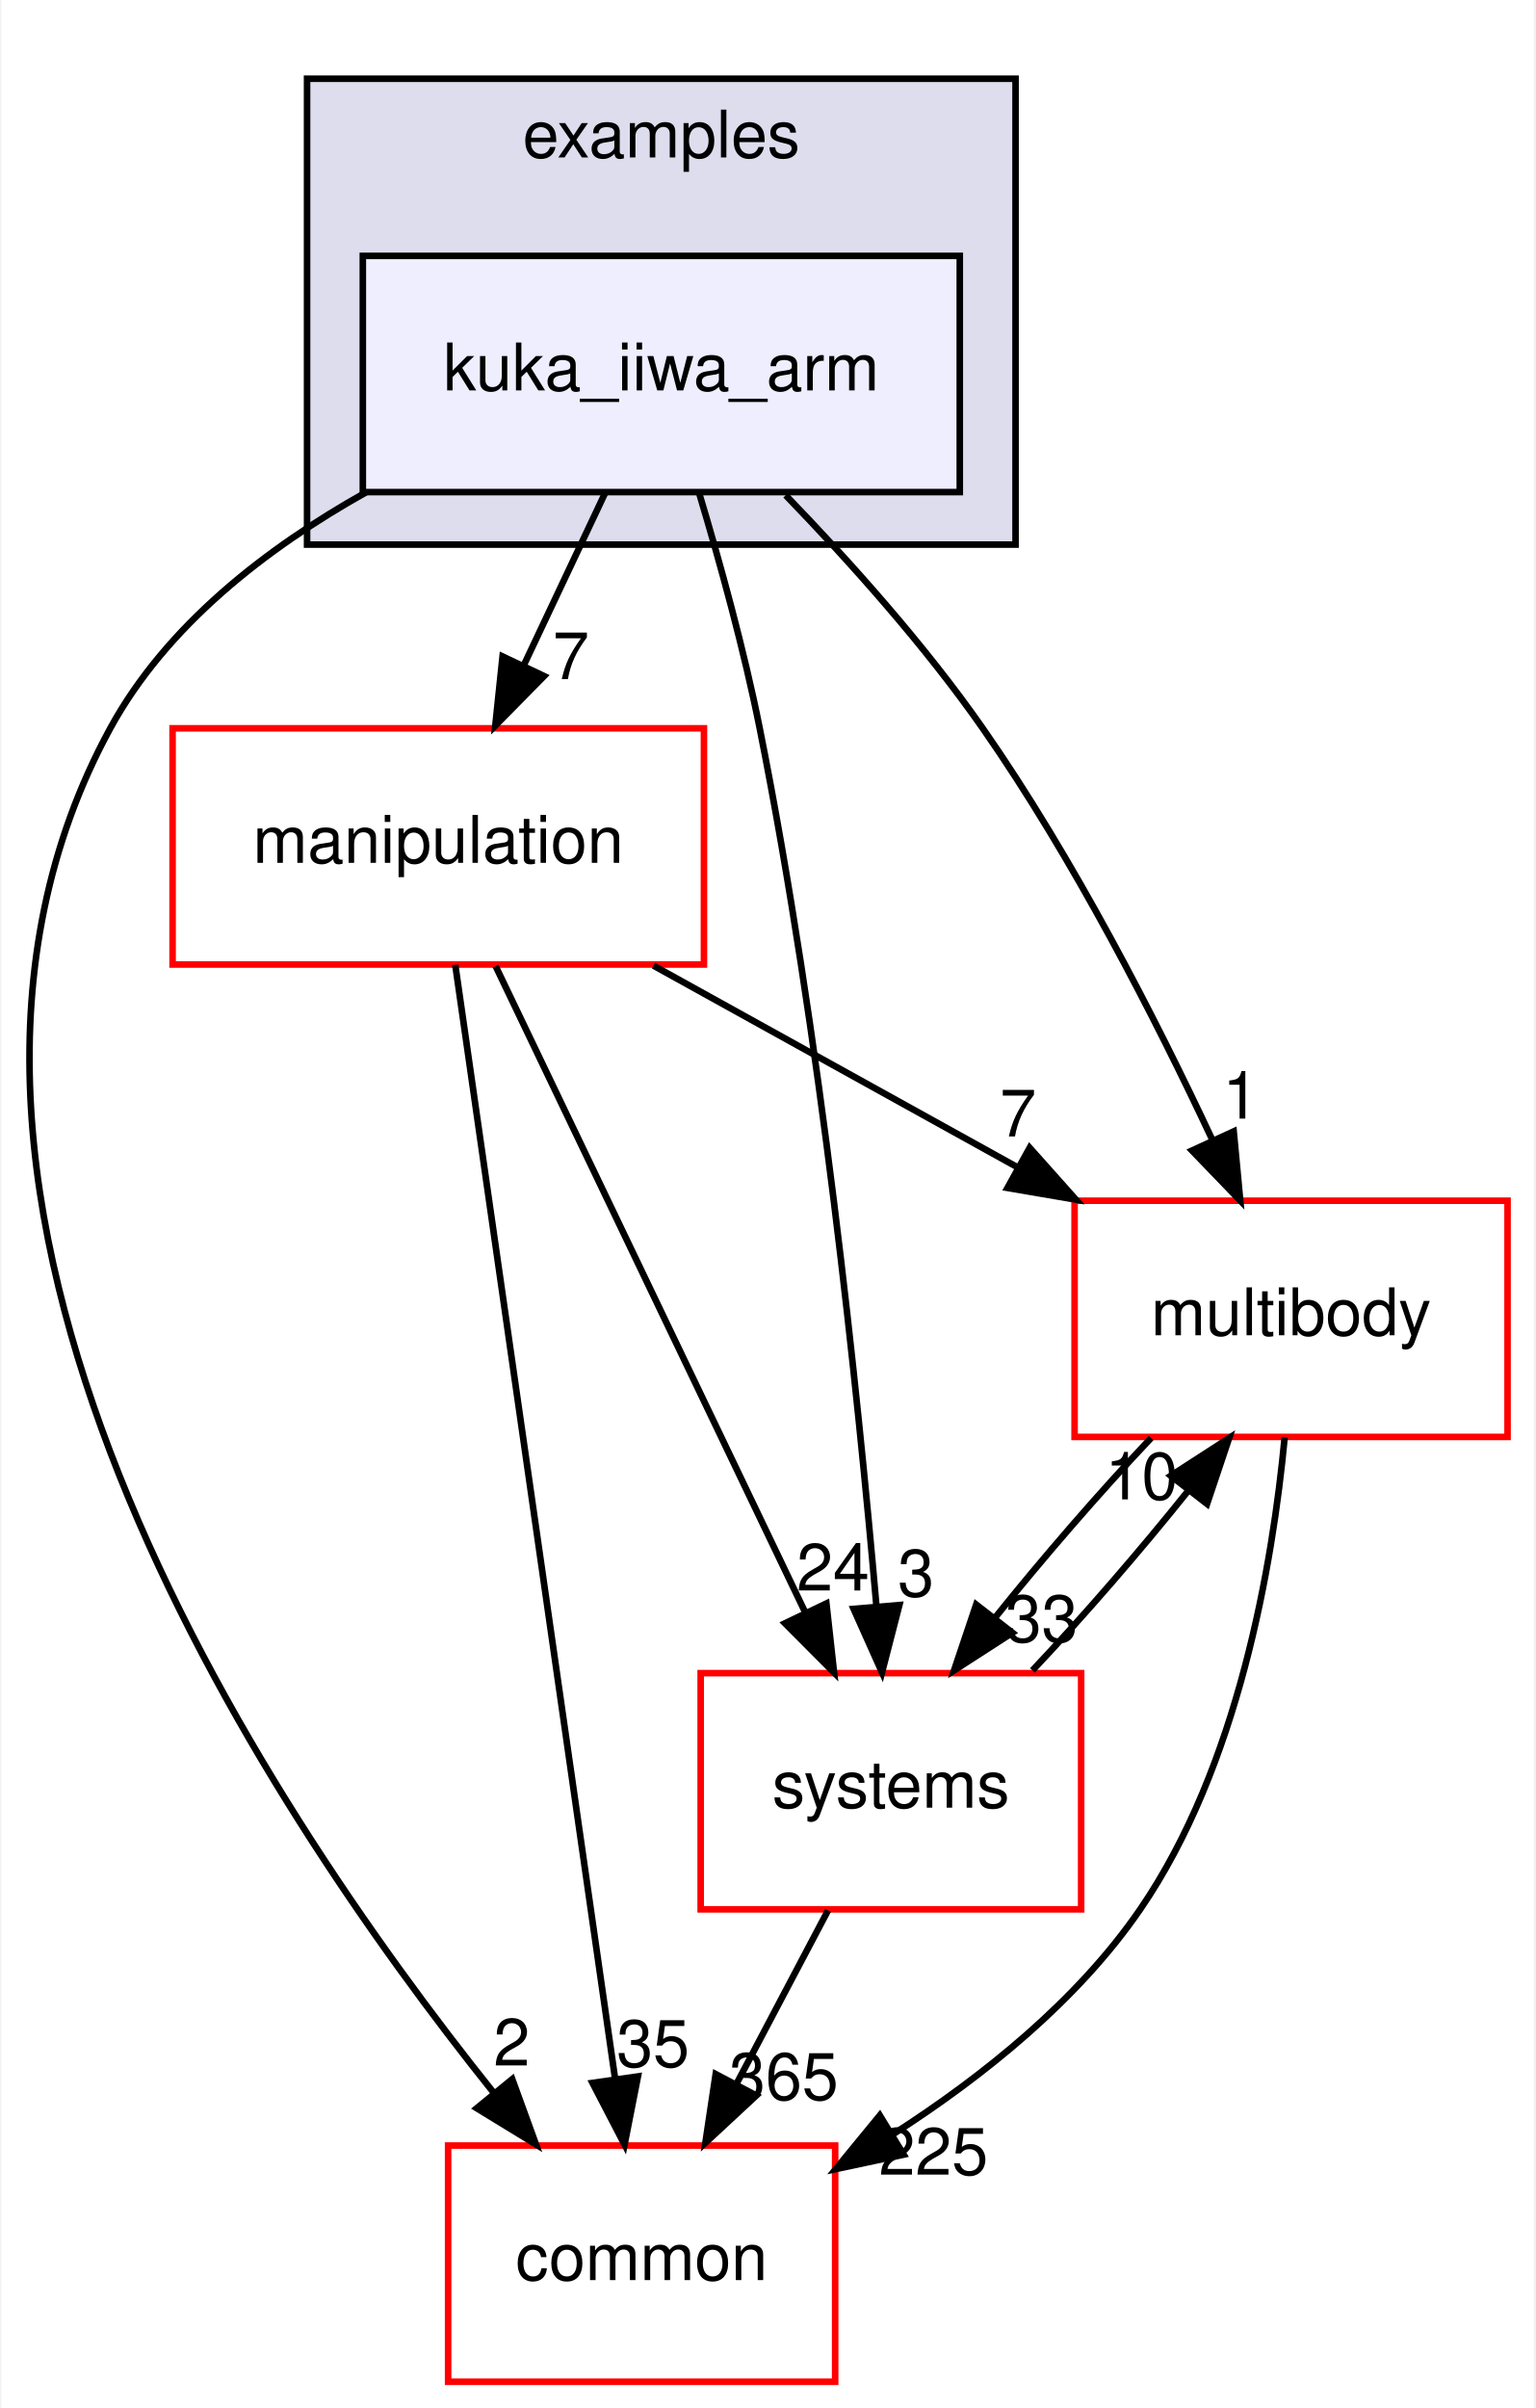
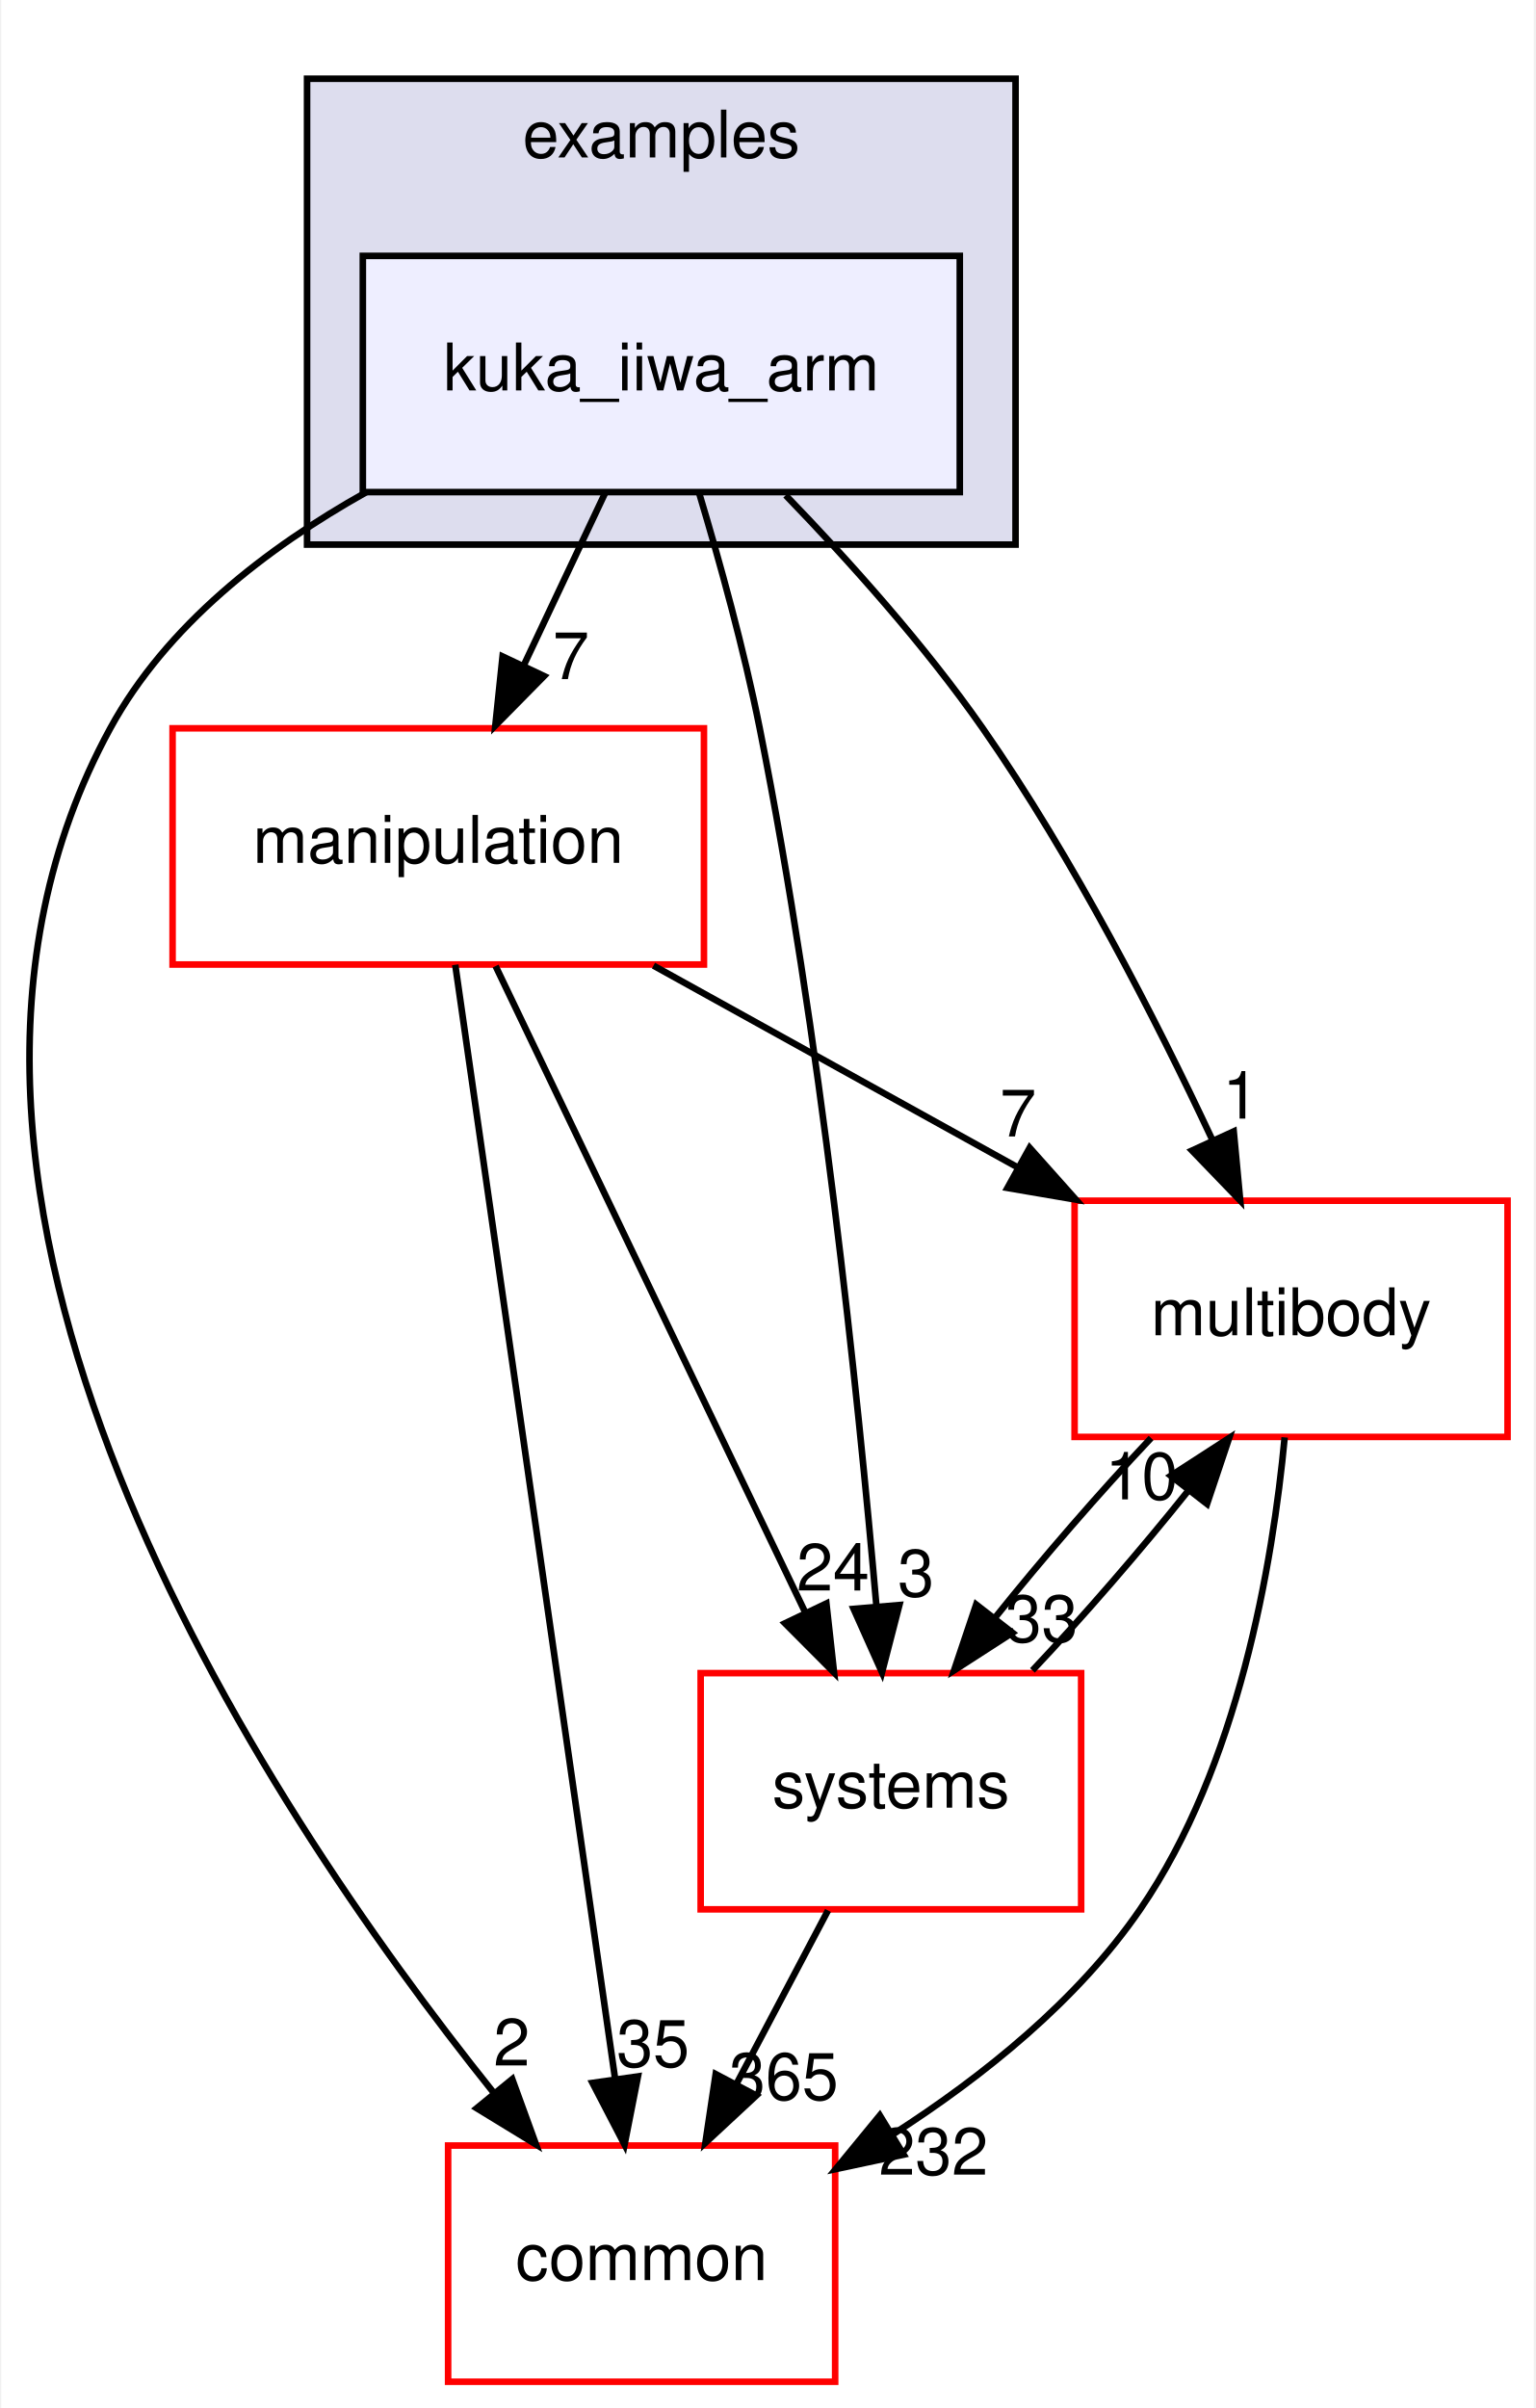
<svg xmlns="http://www.w3.org/2000/svg" xmlns:xlink="http://www.w3.org/1999/xlink" width="234pt" height="367pt" viewBox="0.00 0.00 233.62 367.00">
  <g id="graph0" class="graph" transform="scale(1 1) rotate(0) translate(4 363)">
    <polygon fill="#ffffff" stroke="transparent" points="-4,4 -4,-363 229.619,-363 229.619,4 -4,4" />
    <g id="clust1" class="cluster">
      <g id="a_clust1">
        <a xlink:href="dir_bf85a0c13984f214f436b2edc519c6dd.html" target="_top" xlink:title="examples">
          <polygon fill="#ddddee" stroke="#000000" points="42.619,-280 42.619,-351 150.619,-351 150.619,-280 42.619,-280" />
          <text text-anchor="middle" x="96.619" y="-339" font-family="Helvetica,sans-Serif" font-size="10.00" fill="#000000">examples</text>
        </a>
      </g>
    </g>
    <g id="node1" class="node">
      <g id="a_node1">
        <a xlink:href="dir_d42ade6542543a8b520c5d5191846d08.html" target="_top" xlink:title="kuka_iiwa_arm">
          <polygon fill="#eeeeff" stroke="#000000" points="142.119,-324 51.119,-324 51.119,-288 142.119,-288 142.119,-324" />
          <text text-anchor="middle" x="96.619" y="-303.5" font-family="Helvetica,sans-Serif" font-size="10.00" fill="#000000">kuka_iiwa_arm</text>
        </a>
      </g>
    </g>
    <g id="node2" class="node">
      <g id="a_node2">
        <a xlink:href="dir_39b8b3c6654246a9c12332c930bc7d3f.html" target="_top" xlink:title="multibody">
          <polygon fill="#ffffff" stroke="#ff0000" points="225.619,-180 159.619,-180 159.619,-144 225.619,-144 225.619,-180" />
          <text text-anchor="middle" x="192.619" y="-159.5" font-family="Helvetica,sans-Serif" font-size="10.00" fill="#000000">multibody</text>
        </a>
      </g>
    </g>
    <g id="edge1" class="edge">
      <path fill="none" stroke="#000000" d="M115.578,-287.515C125.24,-277.525 136.783,-264.667 145.619,-252 159.468,-232.147 171.982,-207.697 180.61,-189.293" />
      <polygon fill="#000000" stroke="#000000" points="183.877,-190.567 184.87,-180.019 177.516,-187.645 183.877,-190.567" />
      <g id="a_edge1-headlabel">
        <a xlink:href="dir_000020_000049.html" target="_top" xlink:title="1">
          <text text-anchor="middle" x="184.956" y="-192.518" font-family="Helvetica,sans-Serif" font-size="10.00" fill="#000000">1</text>
        </a>
      </g>
    </g>
    <g id="node3" class="node">
      <g id="a_node3">
        <a xlink:href="dir_758aa030403a70af025108ac41d12d0d.html" target="_top" xlink:title="manipulation">
          <polygon fill="#ffffff" stroke="#ff0000" points="103.119,-252 22.119,-252 22.119,-216 103.119,-216 103.119,-252" />
          <text text-anchor="middle" x="62.619" y="-231.5" font-family="Helvetica,sans-Serif" font-size="10.00" fill="#000000">manipulation</text>
        </a>
      </g>
    </g>
    <g id="edge2" class="edge">
      <path fill="none" stroke="#000000" d="M88.039,-287.831C84.283,-279.877 79.793,-270.369 75.639,-261.572" />
      <polygon fill="#000000" stroke="#000000" points="78.749,-259.961 71.314,-252.413 72.419,-262.95 78.749,-259.961" />
      <g id="a_edge2-headlabel">
        <a xlink:href="dir_000020_000042.html" target="_top" xlink:title="7">
          <text text-anchor="middle" x="82.851" y="-259.499" font-family="Helvetica,sans-Serif" font-size="10.00" fill="#000000">7</text>
        </a>
      </g>
    </g>
    <g id="node4" class="node">
      <g id="a_node4">
        <a xlink:href="dir_a36da230f0956f48b11c85f7d599788f.html" target="_top" xlink:title="common">
          <polygon fill="#ffffff" stroke="#ff0000" points="123.119,-36 64.119,-36 64.119,0 123.119,0 123.119,-36" />
          <text text-anchor="middle" x="93.619" y="-15.5" font-family="Helvetica,sans-Serif" font-size="10.00" fill="#000000">common</text>
        </a>
      </g>
    </g>
    <g id="edge3" class="edge">
      <path fill="none" stroke="#000000" d="M51.64,-287.986C36.445,-279.476 21.176,-267.673 12.619,-252 -25.99,-181.281 35.348,-88.689 70.983,-44.156" />
      <polygon fill="#000000" stroke="#000000" points="73.898,-46.12 77.519,-36.163 68.479,-41.689 73.898,-46.12" />
      <g id="a_edge3-headlabel">
        <a xlink:href="dir_000020_000006.html" target="_top" xlink:title="2">
          <text text-anchor="middle" x="73.82" y="-48.2" font-family="Helvetica,sans-Serif" font-size="10.00" fill="#000000">2</text>
        </a>
      </g>
    </g>
    <g id="node5" class="node">
      <g id="a_node5">
        <a xlink:href="dir_b7a0e33b407baa23d8a077e33033c988.html" target="_top" xlink:title="systems">
          <polygon fill="#ffffff" stroke="#ff0000" points="160.619,-108 102.619,-108 102.619,-72 160.619,-72 160.619,-108" />
          <text text-anchor="middle" x="131.619" y="-87.5" font-family="Helvetica,sans-Serif" font-size="10.00" fill="#000000">systems</text>
        </a>
      </g>
    </g>
    <g id="edge4" class="edge">
      <path fill="none" stroke="#000000" d="M102.439,-287.668C105.549,-277.292 109.221,-264.023 111.619,-252 120.883,-205.559 126.575,-150.719 129.41,-118.234" />
      <polygon fill="#000000" stroke="#000000" points="132.911,-118.378 130.263,-108.119 125.935,-117.789 132.911,-118.378" />
      <g id="a_edge4-headlabel">
-         <a xlink:href="dir_000020_000073.html" target="_top" xlink:title="3">
+         <a xlink:href="dir_000020_000074.html" target="_top" xlink:title="3">
          <text text-anchor="middle" x="135.438" y="-119.698" font-family="Helvetica,sans-Serif" font-size="10.00" fill="#000000">3</text>
        </a>
      </g>
    </g>
    <g id="edge5" class="edge">
      <path fill="none" stroke="#000000" d="M191.643,-143.932C189.817,-124.608 184.588,-93.805 169.619,-72 160.075,-58.098 145.713,-46.568 132.034,-37.782" />
      <polygon fill="#000000" stroke="#000000" points="133.564,-34.616 123.202,-32.407 129.925,-40.595 133.564,-34.616" />
      <g id="a_edge5-headlabel">
-         <a xlink:href="dir_000049_000006.html" target="_top" xlink:title="225">
-           <text text-anchor="middle" x="138.11" y="-31.559" font-family="Helvetica,sans-Serif" font-size="10.00" fill="#000000">225</text>
+         <a xlink:href="dir_000049_000006.html" target="_top" xlink:title="232">
+           <text text-anchor="middle" x="138.11" y="-31.559" font-family="Helvetica,sans-Serif" font-size="10.00" fill="#000000">232</text>
        </a>
      </g>
    </g>
    <g id="edge6" class="edge">
      <path fill="none" stroke="#000000" d="M171.274,-143.831C163.44,-135.539 154.789,-125.557 147.496,-116.453" />
      <polygon fill="#000000" stroke="#000000" points="150.145,-114.158 141.243,-108.413 144.62,-118.456 150.145,-114.158" />
      <g id="a_edge6-headlabel">
-         <a xlink:href="dir_000049_000073.html" target="_top" xlink:title="33">
+         <a xlink:href="dir_000049_000074.html" target="_top" xlink:title="33">
          <text text-anchor="middle" x="154.593" y="-112.752" font-family="Helvetica,sans-Serif" font-size="10.00" fill="#000000">33</text>
        </a>
      </g>
    </g>
    <g id="edge7" class="edge">
      <path fill="none" stroke="#000000" d="M95.424,-215.831C112.205,-206.537 132.817,-195.121 150.735,-185.197" />
      <polygon fill="#000000" stroke="#000000" points="152.773,-188.07 159.825,-180.163 149.381,-181.946 152.773,-188.07" />
      <g id="a_edge7-headlabel">
        <a xlink:href="dir_000042_000049.html" target="_top" xlink:title="7">
          <text text-anchor="middle" x="151.004" y="-189.795" font-family="Helvetica,sans-Serif" font-size="10.00" fill="#000000">7</text>
        </a>
      </g>
    </g>
    <g id="edge8" class="edge">
      <path fill="none" stroke="#000000" d="M65.209,-215.956C70.611,-178.314 83.115,-91.187 89.583,-46.125" />
      <polygon fill="#000000" stroke="#000000" points="93.059,-46.541 91.015,-36.145 86.13,-45.546 93.059,-46.541" />
      <g id="a_edge8-headlabel">
        <a xlink:href="dir_000042_000006.html" target="_top" xlink:title="35">
          <text text-anchor="middle" x="95.359" y="-48.002" font-family="Helvetica,sans-Serif" font-size="10.00" fill="#000000">35</text>
        </a>
      </g>
    </g>
    <g id="edge9" class="edge">
      <path fill="none" stroke="#000000" d="M71.358,-215.762C83.282,-190.876 104.746,-146.082 118.578,-117.216" />
      <polygon fill="#000000" stroke="#000000" points="121.786,-118.62 122.951,-108.09 115.473,-115.595 121.786,-118.62" />
      <g id="a_edge9-headlabel">
-         <a xlink:href="dir_000042_000073.html" target="_top" xlink:title="24">
+         <a xlink:href="dir_000042_000074.html" target="_top" xlink:title="24">
          <text text-anchor="middle" x="122.793" y="-120.589" font-family="Helvetica,sans-Serif" font-size="10.00" fill="#000000">24</text>
        </a>
      </g>
    </g>
    <g id="edge10" class="edge">
      <path fill="none" stroke="#000000" d="M153.195,-108.413C161.045,-116.739 169.69,-126.728 176.956,-135.814" />
      <polygon fill="#000000" stroke="#000000" points="174.282,-138.078 183.179,-143.831 179.812,-133.786 174.282,-138.078" />
      <g id="a_edge10-headlabel">
-         <a xlink:href="dir_000073_000049.html" target="_top" xlink:title="10">
+         <a xlink:href="dir_000074_000049.html" target="_top" xlink:title="10">
          <text text-anchor="middle" x="169.835" y="-134.479" font-family="Helvetica,sans-Serif" font-size="10.00" fill="#000000">10</text>
        </a>
      </g>
    </g>
    <g id="edge11" class="edge">
      <path fill="none" stroke="#000000" d="M122.03,-71.831C117.787,-63.792 112.707,-54.167 108.023,-45.292" />
      <polygon fill="#000000" stroke="#000000" points="111.1,-43.623 103.337,-36.413 104.909,-46.891 111.1,-43.623" />
      <g id="a_edge11-headlabel">
-         <a xlink:href="dir_000073_000006.html" target="_top" xlink:title="365">
+         <a xlink:href="dir_000074_000006.html" target="_top" xlink:title="365">
          <text text-anchor="middle" x="115.289" y="-42.977" font-family="Helvetica,sans-Serif" font-size="10.00" fill="#000000">365</text>
        </a>
      </g>
    </g>
  </g>
</svg>
